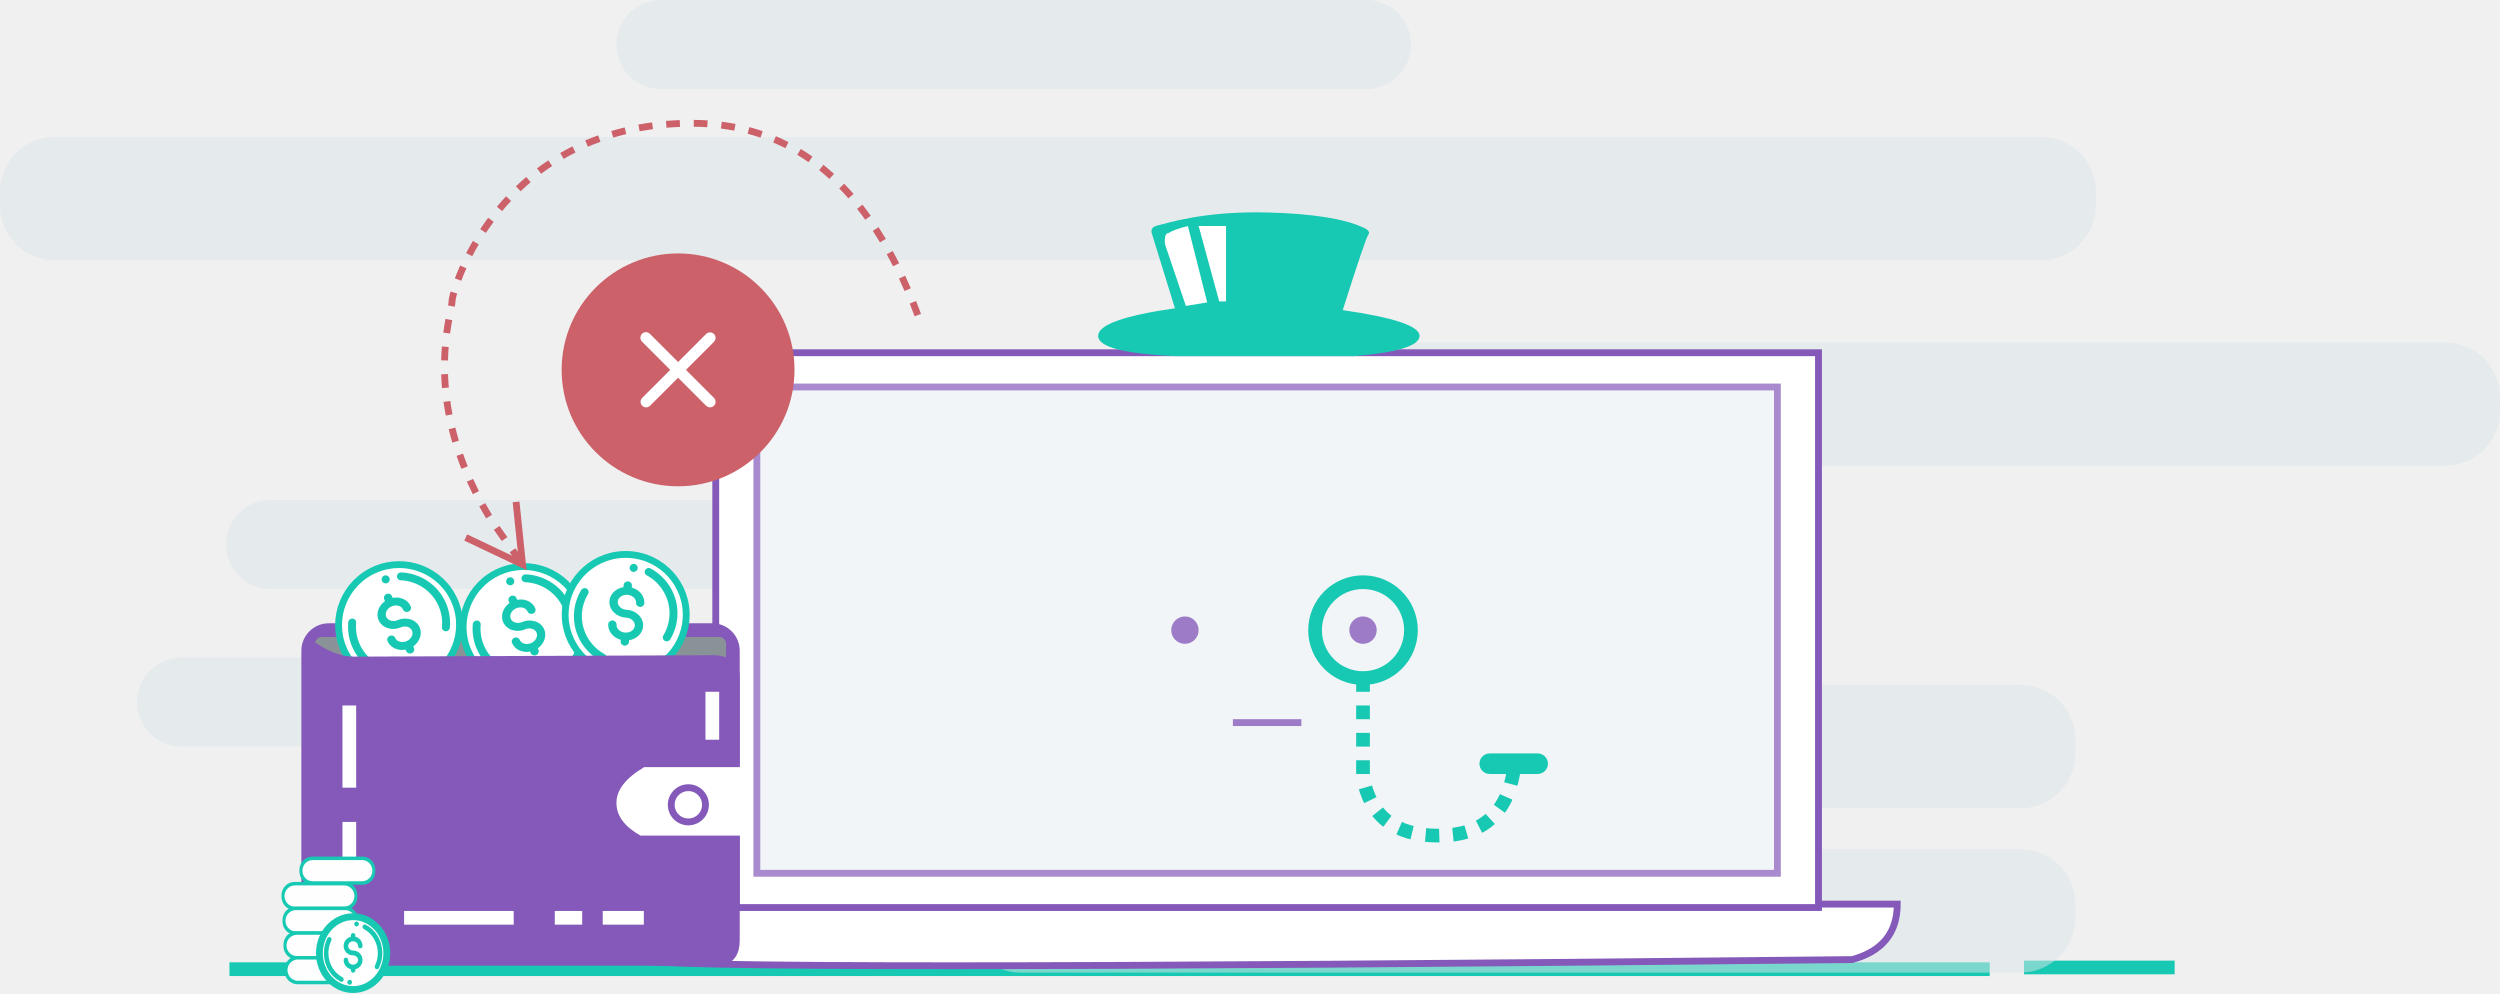
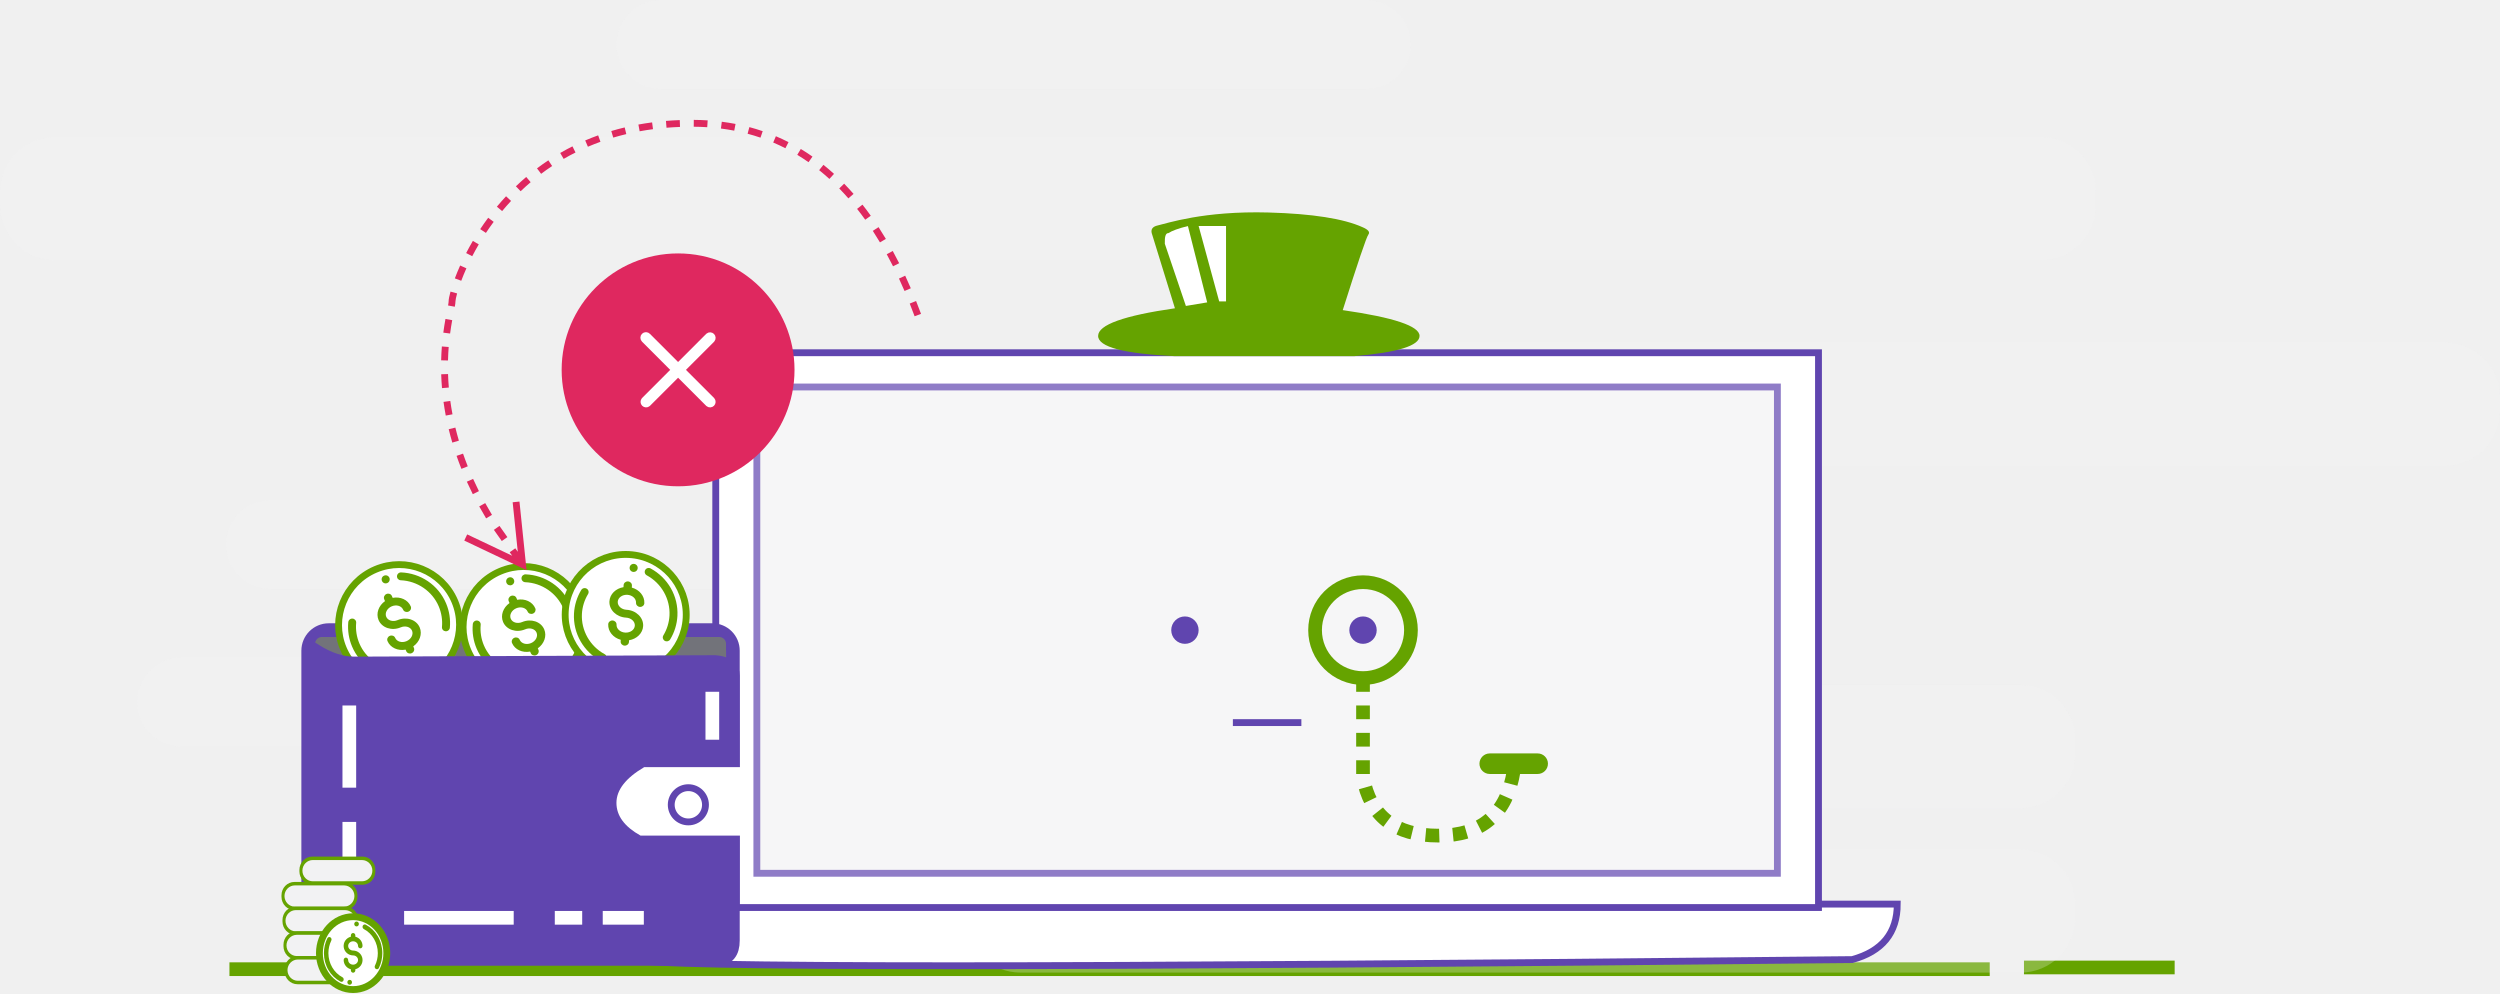
- <svg xmlns="http://www.w3.org/2000/svg" xmlns:xlink="http://www.w3.org/1999/xlink" width="365" height="145" viewBox="0 0 365 145">
-   <defs>
-     <path id="a" d="M5 4.558L9.467.092a.313.313 0 0 1 .441.441L5.442 5l4.466 4.467a.313.313 0 0 1-.441.441L5 5.442.533 9.908a.313.313 0 0 1-.441-.441L4.558 5 .092.533A.312.312 0 1 1 .533.092L5 4.558z" />
-   </defs>
-   <g fill="none" fill-rule="evenodd">
-     <path stroke="#17C9B2" stroke-linecap="square" stroke-width="2" d="M51.5 141.5h238M34.5 141.5h12M296.5 141.25h20" />
-     <g fill="#D9E4EA" opacity=".509">
-       <path d="M26.5 96h54a6.5 6.5 0 1 1 0 13h-54a6.5 6.5 0 1 1 0-13zM96.5 0h103a6.5 6.5 0 1 1 0 13h-103a6.5 6.5 0 1 1 0-13zM8 20h290a8 8 0 0 1 8 8v2a8 8 0 0 1-8 8H8a8 8 0 0 1-8-8v-2a8 8 0 0 1 8-8zM205 50h152a8 8 0 0 1 8 8v2a8 8 0 0 1-8 8H205a8 8 0 0 1-8-8v-2a8 8 0 0 1 8-8zM205 100h90a8 8 0 0 1 8 8v2a8 8 0 0 1-8 8h-90a8 8 0 0 1-8-8v-2a8 8 0 0 1 8-8zM149 124h146a8 8 0 0 1 8 8v2a8 8 0 0 1-8 8H149a8 8 0 0 1-8-8v-2a8 8 0 0 1 8-8zM39.5 73h209a6.5 6.5 0 1 1 0 13h-209a6.5 6.5 0 1 1 0-13z" />
-     </g>
-     <g transform="translate(88 31)">
-       <path fill="#FFF" stroke="#8459B9" d="M16.925 101H0c.627 4.2 2.194 6.9 4.701 8.1 2.508 1.2 61.747 1.2 177.717 0 4.388-1.2 6.582-3.9 6.582-8.1h-20.687" />
-       <path fill="#FFF" stroke="#8459B9" d="M16.5 20.5h161v81h-161z" />
-       <path fill="#EBF1F4" stroke="#8459B9" d="M22.5 25.5h149v71h-149z" opacity=".7" />
-       <path fill="#17C9B2" d="M83.54 14.009L80.218 3.253c-.277-.717 0-1.165.83-1.345 1.246-.268 6.645-2.15 16.196-1.882 6.368.18 10.936.897 13.704 2.151.831.359 1.108.717.831 1.076-.277.358-1.523 4.033-3.738 11.025 7.476 1.075 11.213 2.33 11.213 3.764 0 1.434-3.184 2.42-9.551 2.958H83.54c-7.475-.359-11.213-1.344-11.213-2.958 0-1.613 3.738-2.958 11.213-4.033z" />
-       <path fill="#FFF" d="M82.065 4.593c-.043-1.062.13-1.58.518-1.556.519-.346 1.47-.691 2.852-1.037l2.815 11.148-3.111.519-3.074-9.074zM87 2l3 11h1V2z" />
-       <circle cx="111" cy="61" r="7" stroke="#17C9B2" stroke-width="2" />
-       <circle cx="85" cy="61" r="2" fill="#9D7BC7" />
-       <circle cx="111" cy="61" r="2" fill="#9D7BC7" />
-       <path stroke="#9D7BC7" stroke-linecap="square" d="M92.5 74.5h9" />
-       <g transform="translate(111 68)">
-         <path stroke="#17C9B2" stroke-dasharray="2" stroke-width="2" d="M0 0v14.431C1 20.144 4.667 23 11 23s10-3.157 11-9.47" />
-         <rect width="10" height="3" x="17" y="11" fill="#17C9B2" rx="1.5" />
-       </g>
-     </g>
-     <circle cx="99" cy="54" r="17" fill="#CC616A" />
-     <use fill="#FFF" fill-rule="nonzero" stroke="#FFF" transform="translate(94 49)" xlink:href="#a" />
-     <g transform="translate(44 79)">
-       <rect width="62" height="43" x="1" y="13" fill="#5C666A" stroke="#8459B9" stroke-width="2" rx="3" />
-       <rect width="60" height="42" x="2" y="14" fill="#899296" rx="1" />
-       <g fill-rule="nonzero">
-         <path fill="#FFF" stroke="#17C9B2" d="M17.704 20.344c-4.486 1.903-9.678-.183-11.575-4.652-1.897-4.469.209-9.654 4.694-11.557 4.486-1.904 9.678.182 11.575 4.651 1.897 4.47-.21 9.654-4.694 11.558z" />
-         <path fill="#17C9B2" d="M14.05 11.538c-.68.288-1.424.07-1.66-.485-.235-.555.125-1.242.804-1.53.679-.288 1.423-.07 1.658.485.124.292.476.423.784.291.31-.13.46-.474.335-.766-.411-.97-1.52-1.46-2.641-1.246l-.117-.275c-.124-.292-.475-.422-.784-.291-.309.131-.459.474-.335.766l.117.275c-.933.657-1.35 1.797-.94 2.766.484 1.139 1.931 1.618 3.227 1.068.679-.289 1.423-.071 1.659.484.235.556-.125 1.242-.804 1.53-.679.288-1.423.07-1.658-.485-.124-.292-.475-.422-.784-.291-.31.13-.46.474-.335.766.411.97 1.521 1.46 2.641 1.246l.097.228c.124.292.476.423.784.292.31-.131.46-.475.335-.767l-.097-.228c.933-.657 1.351-1.796.94-2.766-.484-1.138-1.931-1.617-3.227-1.067zM18.46 5.85a7.524 7.524 0 0 0-3.894-1.278.583.583 0 0 0-.607.55.57.57 0 0 0 .548.597c2.431.102 4.61 1.6 5.55 3.815a6.25 6.25 0 0 1 .47 3.01.57.57 0 0 0 .523.62.583.583 0 0 0 .63-.525 7.387 7.387 0 0 0-.556-3.558A7.354 7.354 0 0 0 18.46 5.85zM12.1 5.037l-.036.015a.58.58 0 0 0-.297.764.58.58 0 0 0 .755.317l.03-.013.003-.001a.58.58 0 0 0 .298-.761.58.58 0 0 0-.754-.32zM14.02 18.76c-2.431-.103-4.61-1.6-5.55-3.816a6.25 6.25 0 0 1-.47-3.01.57.57 0 0 0-.523-.62.583.583 0 0 0-.63.525 7.387 7.387 0 0 0 .556 3.558 7.354 7.354 0 0 0 2.664 3.232 7.525 7.525 0 0 0 3.893 1.277.583.583 0 0 0 .608-.55.57.57 0 0 0-.548-.597z" />
-         <path fill="#96C83C" d="M16.004 18.345l-.03.013a.579.579 0 0 0-.3.762.58.58 0 0 0 .754.32l.035-.014a.58.58 0 0 0 .297-.764.58.58 0 0 0-.756-.317z" />
-       </g>
-       <g fill-rule="nonzero">
-         <path fill="#FFF" stroke="#17C9B2" d="M35.884 20.627c-4.485 1.904-9.678-.183-11.575-4.652-1.896-4.469.21-9.654 4.695-11.557 4.485-1.904 9.677.182 11.574 4.651 1.897 4.47-.209 9.654-4.694 11.558z" />
-         <path fill="#17C9B2" d="M32.23 11.82c-.68.289-1.423.071-1.659-.484-.236-.555.125-1.242.803-1.53.68-.288 1.423-.07 1.659.485.124.292.475.423.784.291.309-.13.459-.474.335-.766-.412-.97-1.522-1.46-2.642-1.246l-.117-.275c-.124-.292-.475-.422-.784-.291-.309.131-.459.474-.335.766l.117.275c-.933.657-1.35 1.797-.94 2.766.484 1.139 1.932 1.618 3.227 1.068.68-.289 1.423-.071 1.659.484.236.556-.125 1.242-.803 1.53-.68.288-1.423.07-1.659-.485-.124-.292-.475-.422-.784-.291-.309.13-.459.474-.335.766.412.97 1.521 1.46 2.642 1.246l.097.228c.124.292.475.423.784.292.309-.131.459-.475.335-.767l-.097-.228c.932-.657 1.35-1.796.939-2.766-.483-1.138-1.93-1.617-3.227-1.067zM36.64 6.133a7.524 7.524 0 0 0-3.893-1.278.583.583 0 0 0-.608.55.57.57 0 0 0 .549.597c2.43.102 4.609 1.6 5.55 3.815a6.25 6.25 0 0 1 .47 3.01.57.57 0 0 0 .523.62.583.583 0 0 0 .629-.525 7.387 7.387 0 0 0-.555-3.558 7.354 7.354 0 0 0-2.664-3.231zM30.28 5.32l-.036.015a.58.58 0 0 0-.296.764.58.58 0 0 0 .755.317l.03-.013.003-.001a.58.58 0 0 0 .297-.761.58.58 0 0 0-.753-.32zM32.2 19.042c-2.43-.102-4.61-1.6-5.55-3.815a6.25 6.25 0 0 1-.47-3.01.57.57 0 0 0-.523-.62.583.583 0 0 0-.63.525 7.387 7.387 0 0 0 .556 3.558 7.354 7.354 0 0 0 2.664 3.232 7.525 7.525 0 0 0 3.894 1.277.583.583 0 0 0 .607-.55.57.57 0 0 0-.548-.597z" />
-         <path fill="#96C83C" d="M34.185 18.628l-.03.013a.579.579 0 0 0-.3.762.58.58 0 0 0 .753.32l.035-.014a.58.58 0 0 0 .297-.764.58.58 0 0 0-.755-.317z" />
-       </g>
-       <g fill-rule="nonzero">
-         <path fill="#FFF" stroke="#17C9B2" d="M46.892 19.543c-4.866-.255-8.618-4.406-8.364-9.254.254-4.849 4.42-8.585 9.285-8.33 4.866.255 8.618 4.406 8.364 9.255-.254 4.848-4.42 8.584-9.285 8.33z" />
-         <path fill="#17C9B2" d="M47.467 10.027c-.736-.039-1.31-.56-1.278-1.163.032-.603.656-1.061 1.393-1.023.736.039 1.31.56 1.278 1.163-.017.317.242.588.577.606.335.017.62-.226.637-.542.055-1.052-.728-1.98-1.829-2.278l.016-.298c.017-.317-.242-.589-.577-.606-.335-.018-.62.225-.637.542l-.016.298c-1.126.182-2 1.023-2.056 2.074-.065 1.236 1.026 2.3 2.432 2.374.736.039 1.31.56 1.278 1.163-.031.603-.656 1.061-1.393 1.023-.736-.039-1.31-.56-1.278-1.163.017-.317-.241-.588-.577-.606-.335-.017-.62.226-.637.542-.055 1.052.728 1.98 1.829 2.278l-.013.248c-.017.317.241.588.577.605.335.018.62-.225.637-.542l.013-.247c1.126-.182 2.001-1.023 2.056-2.074.065-1.236-1.026-2.3-2.432-2.374zM53.925 6.848a7.524 7.524 0 0 0-2.94-2.855.583.583 0 0 0-.786.227.57.57 0 0 0 .23.778c2.14 1.157 3.442 3.458 3.316 5.862a6.25 6.25 0 0 1-.897 2.91.57.57 0 0 0 .2.787.583.583 0 0 0 .794-.195 7.387 7.387 0 0 0 1.061-3.442 7.354 7.354 0 0 0-.978-4.072zM48.564 3.33l-.038-.003a.58.58 0 0 0-.601.557.58.58 0 0 0 .54.616l.032.001h.003a.58.58 0 0 0 .601-.553.58.58 0 0 0-.537-.619zM44.275 16.505c-2.14-1.158-3.442-3.459-3.316-5.863a6.25 6.25 0 0 1 .897-2.91.57.57 0 0 0-.198-.787.583.583 0 0 0-.796.195 7.387 7.387 0 0 0-1.06 3.442 7.354 7.354 0 0 0 .977 4.072 7.525 7.525 0 0 0 2.94 2.855.583.583 0 0 0 .787-.227.57.57 0 0 0-.231-.777z" />
-         <path fill="#96C83C" d="M46.24 17.002l-.033-.001a.579.579 0 0 0-.603.553.58.58 0 0 0 .537.619l.038.002a.58.58 0 0 0 .601-.557.58.58 0 0 0-.54-.616z" />
-       </g>
-       <path fill="#8459B9" stroke="#8459B9" stroke-width="2" d="M2 16c1.998 1.244 3.878 1.866 5.64 1.866h.904l51.876-.207c1.72.138 2.58.81 2.58 2.013v38.632C63 60.101 62.235 61 60.705 61H6.249c-2.782 0-4.173-1.452-4.173-4.355C2.076 53.742 2.05 40.194 2 16z" />
-       <path fill="#FFF" d="M53.045 33h-2.989C47.352 34.594 46 36.333 46 38.217c0 1.884 1.174 3.479 3.522 4.783H65V33h-9.5" />
-       <circle cx="56.5" cy="38.5" r="2.5" fill="#FFF" stroke="#8459B9" />
-       <path stroke="#FFF" stroke-width="2" d="M7 24v12M7 41v6M15 55h16M37 55h4M44 55h6M60 22v7" />
-     </g>
-     <path fill="#CC616A" fill-rule="nonzero" d="M75.595 80.561l-.747-7.231.994-.103.944 9.13.091.884-.803-.381-8.292-3.935.428-.903 6.568 3.116-.362-.512.817-.577.362.512zm58.874-34.735l-.938.348c-.233-.63-.47-1.248-.712-1.855l.929-.37c.245.615.485 1.24.72 1.877zm-1.491-3.738l-.919.395a68.85 68.85 0 0 0-.81-1.815l.907-.42c.28.6.553 1.214.822 1.84zm-1.7-3.659l-.894.45a58.576 58.576 0 0 0-.92-1.757l.877-.48c.318.583.63 1.178.936 1.787zm-1.943-3.55l-.859.51a49.63 49.63 0 0 0-1.046-1.681l.838-.546c.363.557.718 1.13 1.067 1.716zm-2.2-3.38l-.814.58a42.131 42.131 0 0 0-1.186-1.582l.786-.618c.412.523.816 1.063 1.214 1.62zm-2.517-3.193l-.753.658a36.084 36.084 0 0 0-1.337-1.45l.716-.698c.466.478.924.975 1.374 1.49zm-2.853-2.92l-.674.739c-.49-.447-.988-.873-1.495-1.28l.626-.78c.523.42 1.038.86 1.543 1.32zm-3.144-2.525l-.575.82a28.802 28.802 0 0 0-1.646-1.075l.517-.856c.577.35 1.145.72 1.704 1.111zm-3.497-2.11l-.456.89a27.654 27.654 0 0 0-1.78-.832l.392-.92c.624.265 1.239.553 1.844.862zm-3.77-1.6l-.324.946a28.225 28.225 0 0 0-1.88-.572l.257-.966c.658.175 1.307.373 1.947.592zm-3.965-1.056l-.19.982a30.517 30.517 0 0 0-1.943-.312l.127-.992c.678.087 1.346.194 2.006.322zm-4.069-.52l-.065.997a34.494 34.494 0 0 0-1.97-.07l.008-1c.684.005 1.36.03 2.027.073zm-4.075-.043l.037 1c-.665.025-1.323.064-1.971.118l-.083-.997a44.581 44.581 0 0 1 2.017-.12zm-4.037.337l.13.992c-.66.086-1.31.189-1.951.306l-.18-.984a40.16 40.16 0 0 1 2.001-.314zm-4.003.736l.233.973c-.645.154-1.28.324-1.905.51l-.285-.958a36.872 36.872 0 0 1 1.957-.525zm-3.877 1.156l.339.94c-.623.225-1.234.466-1.833.723l-.394-.92a34.749 34.749 0 0 1 1.888-.743zm-3.75 1.608l.448.894a32.74 32.74 0 0 0-1.734.935l-.501-.865a33.74 33.74 0 0 1 1.787-.964zm-3.519 2.038l.553.834c-.55.364-1.085.743-1.609 1.137l-.601-.799c.539-.406 1.091-.797 1.657-1.172zm-3.23 2.432l.647.762c-.502.426-.99.866-1.464 1.32l-.69-.723c.487-.467.99-.92 1.506-1.36zm-2.945 2.815l.732.682c-.45.482-.884.976-1.303 1.48l-.77-.64c.433-.518.88-1.026 1.341-1.522zm-2.61 3.139l.803.596c-.394.53-.772 1.07-1.133 1.616l-.834-.552c.371-.56.76-1.115 1.164-1.66zm-2.236 3.38l.862.506a36.631 36.631 0 0 0-.954 1.727l-.888-.459a37.63 37.63 0 0 1 .98-1.775zm-1.856 3.59l.912.41c-.28.625-.53 1.235-.75 1.82l-.936-.35c.226-.605.485-1.235.774-1.88zm-1.409 3.81l.964.266c-.15.547-.234.976-.237 1.146 0 .194-.031.427-.1.797l-.983-.181c.058-.313.083-.502.083-.625.005-.284.102-.78.273-1.402zm-.735 3.993l.984.178c-.119.655-.22 1.292-.307 1.952l-.991-.13c.089-.678.193-1.33.314-2zm-.526 4.017l.997.078c-.05.647-.085 1.303-.1 1.97l-1-.024c.016-.685.05-1.359.103-2.024zm-.097 4.06l1-.03c.02.65.057 1.306.113 1.969l-.997.084a37.908 37.908 0 0 1-.116-2.023zm.339 4.033l.99-.136c.09.646.195 1.295.32 1.948l-.983.187a39.375 39.375 0 0 1-.327-1.999zm.757 3.988l.972-.236c.154.634.325 1.27.513 1.908l-.96.283a41.653 41.653 0 0 1-.525-1.955zm1.148 3.892l.944-.327c.214.616.444 1.234.69 1.853l-.928.37a44.768 44.768 0 0 1-.706-1.896zm1.501 3.771l.912-.41c.268.595.551 1.191.85 1.788l-.894.447a48.745 48.745 0 0 1-.868-1.825zm1.805 3.608l.876-.483c.315.572.645 1.144.989 1.716l-.857.516a53.56 53.56 0 0 1-1.008-1.75zm2.142 3.425l.817-.577 1.154 1.633-.816.577-1.155-1.633z" />
-     <path fill="#17C9B2" d="M50.291 128.763h-7.303c-1.041 0-1.892.875-1.892 1.947v.22c0 1.071.85 1.948 1.892 1.948h7.303c1.041 0 1.894-.877 1.894-1.947v-.221c0-1.072-.853-1.947-1.894-1.947" />
-     <path fill="#FEFEFE" d="M50.238 129.27H43.04c-.828 0-1.506.697-1.506 1.55 0 .852.678 1.55 1.506 1.55h7.198c.83 0 1.508-.698 1.508-1.55 0-.853-.678-1.55-1.508-1.55" />
-     <path fill="#17C9B2" d="M52.91 125.061h-7.304c-1.041 0-1.892.875-1.892 1.947v.221c0 1.07.851 1.947 1.892 1.947h7.304c1.04 0 1.893-.876 1.893-1.947v-.221c0-1.072-.853-1.947-1.893-1.947" />
-     <path fill="#FEFEFE" d="M52.857 125.568h-7.198c-.829 0-1.507.697-1.507 1.55 0 .853.678 1.551 1.507 1.551h7.198c.83 0 1.508-.698 1.508-1.55 0-.854-.678-1.55-1.508-1.55" />
-     <path fill="#17C9B2" d="M50.438 132.37h-7.303c-1.042 0-1.893.875-1.893 1.947v.221c0 1.07.851 1.946 1.893 1.946h7.303c1.04 0 1.893-.877 1.893-1.946v-.221c0-1.072-.852-1.947-1.893-1.947" />
-     <path fill="#FEFEFE" d="M50.385 132.877h-7.198c-.83 0-1.506.697-1.506 1.55 0 .853.676 1.551 1.506 1.551h7.198c.829 0 1.507-.698 1.507-1.552 0-.852-.678-1.549-1.507-1.549" />
-     <path fill="#17C9B2" d="M50.585 135.978H43.28c-1.04 0-1.893.875-1.893 1.945v.221c0 1.07.852 1.947 1.893 1.947h7.304c1.04 0 1.892-.876 1.892-1.947v-.22c0-1.071-.851-1.946-1.892-1.946" />
-     <path fill="#FEFEFE" d="M50.532 136.483h-7.198c-.829 0-1.507.698-1.507 1.55 0 .853.678 1.551 1.507 1.551h7.198c.828 0 1.508-.698 1.508-1.55 0-.853-.68-1.55-1.508-1.55" />
-     <path fill="#17C9B2" d="M50.73 139.584h-7.303c-1.04 0-1.892.875-1.892 1.947v.22c0 1.071.851 1.948 1.892 1.948h7.304c1.04 0 1.893-.877 1.893-1.947v-.221c0-1.072-.852-1.947-1.893-1.947" />
-     <path fill="#FEFEFE" d="M50.678 140.09H43.48c-.829 0-1.507.698-1.507 1.55 0 .853.678 1.552 1.507 1.552h7.198c.83 0 1.508-.699 1.508-1.552 0-.852-.678-1.55-1.508-1.55" />
-     <g>
-       <path fill="#FFF" fill-rule="nonzero" stroke="#17C9B2" d="M51.555 144.478c-2.713 0-4.92-2.387-4.92-5.32 0-2.934 2.207-5.32 4.92-5.32 2.712 0 4.918 2.386 4.918 5.32 0 2.933-2.206 5.32-4.918 5.32z" />
-       <path fill="#17C9B2" d="M51.553 138.78c-.398 0-.721-.303-.721-.675 0-.373.323-.676.721-.676.398 0 .721.303.721.676 0 .196.147.354.328.354.181 0 .328-.158.328-.354 0-.65-.447-1.197-1.049-1.345v-.185c0-.195-.147-.354-.328-.354-.181 0-.328.159-.328.354v.185a1.385 1.385 0 0 0 .328 2.73c.398 0 .721.302.721.675 0 .372-.323.675-.721.675-.398 0-.721-.303-.721-.675 0-.196-.147-.355-.328-.355-.181 0-.328.159-.328.355 0 .65.447 1.196 1.05 1.344v.154c0 .196.146.354.327.354.181 0 .328-.158.328-.354v-.154a1.385 1.385 0 0 0-.328-2.729zM55.145 136.67a4.401 4.401 0 0 0-1.746-1.67c-.163-.085-.359-.01-.437.166a.368.368 0 0 0 .153.473c1.243.646 2.047 2.028 2.047 3.518 0 .638-.146 1.271-.42 1.83a.37.37 0 0 0 .135.48c.049.028.102.042.153.042.118 0 .231-.069.29-.189.326-.66.498-1.409.498-2.163 0-.885-.233-1.745-.673-2.487zM52.069 134.547h-.023c-.18 0-.327.159-.327.354 0 .196.146.355.327.355h.021c.18 0 .327-.158.328-.353 0-.196-.145-.355-.326-.356zM49.994 142.676c-1.243-.647-2.047-2.028-2.047-3.519 0-.638.146-1.27.42-1.83a.37.37 0 0 0-.135-.479c-.16-.092-.358-.026-.443.147a4.924 4.924 0 0 0-.497 2.162c0 .886.232 1.746.672 2.488a4.401 4.401 0 0 0 1.746 1.67.306.306 0 0 0 .142.035c.122 0 .239-.074.295-.2a.368.368 0 0 0-.153-.474zM51.063 143.059h-.02c-.181 0-.328.157-.329.353 0 .196.146.355.327.356h.022c.18 0 .328-.159.328-.354 0-.196-.147-.355-.328-.355z" />
-     </g>
+ <svg xmlns="http://www.w3.org/2000/svg" width="365" height="145" viewBox="0 0 365 145" fill="none">
+   <path d="M51.5 141.5H289.5M34.5 141.5H46.5M296.5 141.25H316.5" stroke="#65A300" stroke-width="2" stroke-linecap="square" />
+   <g opacity="0.509">
+     <path opacity="0.509" fill-rule="evenodd" clip-rule="evenodd" d="M26.5 96H80.5C82.224 96 83.877 96.685 85.096 97.904C86.315 99.123 87 100.776 87 102.5C87 104.224 86.315 105.877 85.096 107.096C83.877 108.315 82.224 109 80.5 109H26.5C24.776 109 23.123 108.315 21.904 107.096C20.685 105.877 20 104.224 20 102.5C20 100.776 20.685 99.123 21.904 97.904C23.123 96.685 24.776 96 26.5 96V96ZM96.5 0H199.5C201.224 0 202.877 0.685 204.096 1.904C205.315 3.123 206 4.776 206 6.5C206 8.224 205.315 9.877 204.096 11.096C202.877 12.315 201.224 13 199.5 13H96.5C94.776 13 93.123 12.315 91.904 11.096C90.685 9.877 90 8.224 90 6.5C90 4.776 90.685 3.123 91.904 1.904C93.123 0.685 94.776 0 96.5 0V0ZM8 20H298C300.122 20 302.157 20.843 303.657 22.343C305.157 23.843 306 25.878 306 28V30C306 32.122 305.157 34.157 303.657 35.657C302.157 37.157 300.122 38 298 38H8C5.878 38 3.843 37.157 2.343 35.657C0.843 34.157 0 32.122 0 30V28C0 25.878 0.843 23.843 2.343 22.343C3.843 20.843 5.878 20 8 20V20ZM205 50H357C359.122 50 361.157 50.843 362.657 52.343C364.157 53.843 365 55.878 365 58V60C365 62.122 364.157 64.157 362.657 65.657C361.157 67.157 359.122 68 357 68H205C202.878 68 200.843 67.157 199.343 65.657C197.843 64.157 197 62.122 197 60V58C197 55.878 197.843 53.843 199.343 52.343C200.843 50.843 202.878 50 205 50V50ZM205 100H295C297.122 100 299.157 100.843 300.657 102.343C302.157 103.843 303 105.878 303 108V110C303 112.122 302.157 114.157 300.657 115.657C299.157 117.157 297.122 118 295 118H205C202.878 118 200.843 117.157 199.343 115.657C197.843 114.157 197 112.122 197 110V108C197 105.878 197.843 103.843 199.343 102.343C200.843 100.843 202.878 100 205 100ZM149 124H295C297.122 124 299.157 124.843 300.657 126.343C302.157 127.843 303 129.878 303 132V134C303 136.122 302.157 138.157 300.657 139.657C299.157 141.157 297.122 142 295 142H149C146.878 142 144.843 141.157 143.343 139.657C141.843 138.157 141 136.122 141 134V132C141 129.878 141.843 127.843 143.343 126.343C144.843 124.843 146.878 124 149 124ZM39.5 73H248.5C250.224 73 251.877 73.685 253.096 74.904C254.315 76.123 255 77.776 255 79.5C255 81.224 254.315 82.877 253.096 84.096C251.877 85.315 250.224 86 248.5 86H39.5C37.776 86 36.123 85.315 34.904 84.096C33.685 82.877 33 81.224 33 79.5C33 77.776 33.685 76.123 34.904 74.904C36.123 73.685 37.776 73 39.5 73V73Z" fill="#F2F2F3" />
  </g>
+   <path fill-rule="evenodd" clip-rule="evenodd" d="M104.925 132H88C88.627 136.2 90.194 138.9 92.701 140.1C95.209 141.3 154.448 141.3 270.418 140.1C274.806 138.9 277 136.2 277 132H256.313" fill="white" />
+   <path d="M104.925 132H88C88.627 136.2 90.194 138.9 92.701 140.1C95.209 141.3 154.448 141.3 270.418 140.1C274.806 138.9 277 136.2 277 132H256.313" stroke="#6045AF" />
+   <path fill-rule="evenodd" clip-rule="evenodd" d="M104.5 51.5H265.5V132.5H104.5V51.5Z" fill="white" stroke="#6045AF" />
+   <path opacity="0.7" fill-rule="evenodd" clip-rule="evenodd" d="M110.5 56.5H259.5V127.5H110.5V56.5Z" fill="#F2F2F3" stroke="#6045AF" />
+   <path fill-rule="evenodd" clip-rule="evenodd" d="M171.54 45.009L168.218 34.253C167.941 33.536 168.218 33.088 169.048 32.908C170.294 32.64 175.693 30.758 185.244 31.026C191.612 31.206 196.18 31.923 198.948 33.177C199.779 33.536 200.056 33.894 199.779 34.253C199.502 34.611 198.256 38.286 196.041 45.278C203.517 46.353 207.254 47.608 207.254 49.042C207.254 50.476 204.07 51.462 197.703 52H171.54C164.065 51.641 160.327 50.656 160.327 49.042C160.327 47.429 164.065 46.084 171.54 45.009Z" fill="#65A300" />
+   <path fill-rule="evenodd" clip-rule="evenodd" d="M170.065 35.593C170.022 34.531 170.195 34.013 170.583 34.037C171.102 33.691 172.053 33.346 173.435 33L176.25 44.148L173.139 44.667L170.065 35.593ZM175 33L178 44H179V33H175Z" fill="white" />
+   <path d="M199 99C202.866 99 206 95.866 206 92C206 88.134 202.866 85 199 85C195.134 85 192 88.134 192 92C192 95.866 195.134 99 199 99Z" stroke="#65A300" stroke-width="2" />
+   <path d="M173 94C174.105 94 175 93.105 175 92C175 90.895 174.105 90 173 90C171.895 90 171 90.895 171 92C171 93.105 171.895 94 173 94Z" fill="#6045AF" />
+   <path d="M199 94C200.105 94 201 93.105 201 92C201 90.895 200.105 90 199 90C197.895 90 197 90.895 197 92C197 93.105 197.895 94 199 94Z" fill="#6045AF" />
+   <path d="M180.5 105.5H189.5" stroke="#6045AF" stroke-linecap="square" />
+   <path d="M199 99V113.431C200 119.144 203.667 122 210 122C216.333 122 220 118.843 221 112.53" stroke="#65A300" stroke-width="2" stroke-dasharray="2 2" />
+   <path d="M224.5 110H217.5C216.672 110 216 110.672 216 111.5C216 112.328 216.672 113 217.5 113H224.5C225.328 113 226 112.328 226 111.5C226 110.672 225.328 110 224.5 110Z" fill="#65A300" />
+   <path d="M99 71C108.389 71 116 63.389 116 54C116 44.611 108.389 37 99 37C89.611 37 82 44.611 82 54C82 63.389 89.611 71 99 71Z" fill="#DF285F" />
+   <path d="M99 53.558L103.467 49.092C103.527 49.042 103.604 49.016 103.682 49.019C103.76 49.022 103.834 49.055 103.89 49.11C103.945 49.166 103.978 49.24 103.981 49.318C103.985 49.396 103.959 49.473 103.908 49.533L99.442 54L103.908 58.467C103.959 58.527 103.985 58.604 103.981 58.682C103.978 58.76 103.945 58.834 103.89 58.89C103.834 58.945 103.76 58.978 103.682 58.981C103.604 58.984 103.527 58.958 103.467 58.908L99 54.442L94.533 58.908C94.473 58.958 94.396 58.984 94.318 58.981C94.24 58.978 94.166 58.945 94.11 58.89C94.055 58.834 94.022 58.76 94.019 58.682C94.016 58.604 94.042 58.527 94.092 58.467L98.558 54L94.092 49.533C94.062 49.504 94.037 49.47 94.02 49.432C94.003 49.394 93.994 49.352 93.993 49.31C93.993 49.269 94.001 49.227 94.016 49.188C94.032 49.15 94.055 49.114 94.085 49.085C94.114 49.055 94.15 49.032 94.188 49.016C94.227 49 94.269 48.993 94.311 48.993C94.352 48.994 94.394 49.003 94.432 49.02C94.47 49.037 94.504 49.062 94.533 49.092L99 53.558Z" fill="white" stroke="white" />
+   <path d="M104 92H48C46.343 92 45 93.343 45 95V132C45 133.657 46.343 135 48 135H104C105.657 135 107 133.657 107 132V95C107 93.343 105.657 92 104 92Z" fill="#A8A8AD" stroke="#6045AF" stroke-width="2" />
+   <path d="M105 93H47C46.448 93 46 93.448 46 94V134C46 134.552 46.448 135 47 135H105C105.552 135 106 134.552 106 134V94C106 93.448 105.552 93 105 93Z" fill="#72737A" />
+   <path d="M61.704 99.344C57.218 101.247 52.026 99.161 50.129 94.692C48.232 90.223 50.338 85.038 54.823 83.135C59.309 81.231 64.501 83.317 66.398 87.786C68.295 92.256 66.188 97.44 61.704 99.344Z" fill="white" stroke="#65A300" />
+   <path d="M58.05 90.538C57.37 90.826 56.626 90.608 56.39 90.053C56.155 89.498 56.515 88.811 57.194 88.523C57.873 88.235 58.617 88.453 58.852 89.008C58.976 89.3 59.328 89.431 59.636 89.299C59.946 89.169 60.096 88.825 59.971 88.533C59.56 87.563 58.451 87.073 57.33 87.287L57.213 87.012C57.089 86.72 56.738 86.59 56.429 86.721C56.12 86.852 55.97 87.195 56.094 87.487L56.211 87.762C55.278 88.419 54.861 89.559 55.271 90.528C55.755 91.667 57.202 92.146 58.498 91.596C59.177 91.307 59.921 91.525 60.157 92.08C60.392 92.636 60.032 93.322 59.353 93.61C58.674 93.898 57.93 93.68 57.695 93.125C57.571 92.833 57.22 92.703 56.911 92.834C56.601 92.964 56.451 93.308 56.576 93.6C56.987 94.57 58.097 95.06 59.217 94.846L59.314 95.074C59.438 95.366 59.79 95.497 60.098 95.366C60.408 95.235 60.558 94.891 60.433 94.599L60.336 94.371C61.269 93.714 61.687 92.575 61.276 91.605C60.792 90.467 59.345 89.988 58.049 90.538H58.05ZM62.46 84.85C61.305 84.072 59.957 83.629 58.566 83.572C58.413 83.565 58.263 83.619 58.15 83.722C58.036 83.825 57.967 83.969 57.959 84.122C57.955 84.197 57.967 84.272 57.992 84.343C58.018 84.414 58.057 84.479 58.108 84.535C58.159 84.59 58.221 84.635 58.289 84.667C58.358 84.698 58.432 84.716 58.507 84.719C60.938 84.821 63.117 86.319 64.057 88.534C64.459 89.483 64.621 90.517 64.527 91.544C64.52 91.619 64.528 91.695 64.551 91.767C64.573 91.839 64.61 91.906 64.659 91.963C64.707 92.021 64.767 92.068 64.834 92.103C64.901 92.137 64.975 92.158 65.05 92.164C65.203 92.177 65.355 92.129 65.473 92.031C65.591 91.933 65.665 91.792 65.68 91.639C65.791 90.425 65.6 89.203 65.124 88.081C64.568 86.769 63.642 85.646 62.46 84.85V84.85ZM56.1 84.037L56.064 84.052C55.923 84.114 55.813 84.229 55.757 84.373C55.702 84.516 55.705 84.675 55.767 84.816C55.825 84.958 55.937 85.071 56.079 85.13C56.22 85.19 56.38 85.191 56.522 85.133L56.552 85.12L56.555 85.119C56.695 85.057 56.805 84.942 56.861 84.8C56.916 84.657 56.914 84.498 56.853 84.358C56.795 84.216 56.683 84.102 56.542 84.042C56.401 83.982 56.241 83.981 56.099 84.038L56.1 84.037ZM58.02 97.76C55.589 97.657 53.41 96.16 52.47 93.944C52.067 92.995 51.906 91.961 52 90.934C52.007 90.859 51.999 90.783 51.976 90.711C51.953 90.639 51.917 90.572 51.868 90.515C51.819 90.457 51.76 90.41 51.693 90.375C51.625 90.341 51.552 90.32 51.477 90.314C51.324 90.301 51.172 90.349 51.054 90.447C50.936 90.545 50.862 90.686 50.847 90.839C50.736 92.053 50.927 93.275 51.403 94.397C51.959 95.71 52.884 96.833 54.067 97.629C55.221 98.406 56.569 98.849 57.96 98.906C58.113 98.913 58.263 98.859 58.377 98.756C58.491 98.653 58.559 98.509 58.568 98.356C58.572 98.281 58.56 98.205 58.535 98.135C58.509 98.064 58.469 97.999 58.418 97.943C58.367 97.888 58.306 97.843 58.238 97.811C58.169 97.779 58.095 97.762 58.02 97.759V97.76Z" fill="#65A300" />
+   <path d="M60.004 97.345L59.974 97.358C59.904 97.388 59.841 97.432 59.788 97.487C59.736 97.541 59.694 97.606 59.666 97.677C59.638 97.748 59.625 97.823 59.626 97.899C59.627 97.975 59.644 98.05 59.674 98.12C59.732 98.262 59.844 98.376 59.985 98.436C60.126 98.496 60.286 98.497 60.428 98.44L60.463 98.426C60.604 98.364 60.714 98.249 60.77 98.105C60.825 97.962 60.822 97.803 60.76 97.662C60.702 97.52 60.589 97.406 60.448 97.347C60.306 97.288 60.146 97.287 60.004 97.345V97.345Z" fill="#65A300" />
+   <path d="M79.884 99.627C75.399 101.531 70.206 99.444 68.309 94.975C66.413 90.506 68.519 85.321 73.004 83.418C77.489 81.514 82.681 83.6 84.578 88.069C86.475 92.539 84.369 97.723 79.884 99.627V99.627Z" fill="white" stroke="#65A300" />
+   <path d="M76.23 90.82C75.55 91.109 74.807 90.891 74.571 90.336C74.335 89.781 74.696 89.094 75.374 88.806C76.054 88.518 76.797 88.736 77.033 89.291C77.157 89.583 77.508 89.714 77.817 89.582C78.126 89.452 78.276 89.108 78.152 88.816C77.74 87.846 76.63 87.356 75.51 87.57L75.393 87.295C75.269 87.003 74.918 86.873 74.609 87.004C74.3 87.135 74.15 87.478 74.274 87.77L74.391 88.045C73.458 88.702 73.041 89.842 73.451 90.811C73.935 91.95 75.383 92.429 76.678 91.879C77.358 91.59 78.101 91.808 78.337 92.363C78.573 92.919 78.212 93.605 77.534 93.893C76.854 94.181 76.111 93.963 75.875 93.408C75.751 93.116 75.4 92.986 75.091 93.117C74.782 93.247 74.632 93.591 74.756 93.883C75.168 94.853 76.277 95.343 77.398 95.129L77.495 95.357C77.619 95.649 77.97 95.78 78.279 95.649C78.588 95.518 78.738 95.174 78.614 94.882L78.517 94.654C79.449 93.997 79.867 92.858 79.456 91.888C78.973 90.75 77.526 90.271 76.229 90.821L76.23 90.82ZM80.64 85.133C79.486 84.355 78.138 83.913 76.747 83.855C76.594 83.848 76.444 83.902 76.33 84.005C76.216 84.108 76.148 84.252 76.139 84.405C76.135 84.48 76.147 84.556 76.172 84.627C76.198 84.698 76.238 84.763 76.289 84.818C76.34 84.874 76.401 84.919 76.47 84.95C76.538 84.982 76.613 84.999 76.688 85.002C79.118 85.104 81.297 86.602 82.238 88.817C82.641 89.766 82.802 90.8 82.708 91.827C82.701 91.902 82.709 91.978 82.732 92.05C82.755 92.122 82.791 92.189 82.84 92.246C82.889 92.304 82.948 92.352 83.015 92.386C83.082 92.42 83.156 92.441 83.231 92.447C83.384 92.46 83.536 92.412 83.653 92.314C83.771 92.215 83.845 92.075 83.86 91.922C83.971 90.708 83.781 89.486 83.305 88.364C82.749 87.052 81.823 85.929 80.641 85.133H80.64ZM74.28 84.32L74.244 84.335C74.104 84.397 73.994 84.513 73.938 84.656C73.883 84.799 73.886 84.959 73.948 85.099C74.006 85.241 74.118 85.354 74.26 85.414C74.402 85.473 74.561 85.474 74.703 85.416L74.733 85.403L74.736 85.402C74.876 85.34 74.986 85.225 75.041 85.083C75.097 84.94 75.094 84.781 75.033 84.641C74.975 84.499 74.864 84.386 74.723 84.326C74.582 84.266 74.422 84.264 74.28 84.321V84.32ZM76.2 98.042C73.77 97.94 71.59 96.442 70.65 94.227C70.248 93.278 70.086 92.244 70.18 91.217C70.187 91.142 70.179 91.066 70.156 90.994C70.133 90.922 70.097 90.856 70.048 90.798C69.999 90.74 69.94 90.693 69.873 90.658C69.806 90.624 69.732 90.603 69.657 90.597C69.504 90.584 69.352 90.632 69.234 90.73C69.116 90.828 69.042 90.969 69.027 91.122C68.916 92.336 69.107 93.558 69.583 94.68C70.139 95.993 71.064 97.116 72.247 97.912C73.402 98.69 74.75 99.132 76.141 99.189C76.294 99.196 76.444 99.142 76.557 99.039C76.671 98.936 76.74 98.792 76.748 98.639C76.752 98.564 76.74 98.489 76.715 98.418C76.689 98.347 76.65 98.282 76.599 98.226C76.548 98.171 76.486 98.126 76.418 98.094C76.349 98.063 76.275 98.045 76.2 98.042V98.042Z" fill="#65A300" />
+   <path d="M78.185 97.628L78.155 97.641C78.085 97.671 78.022 97.715 77.969 97.77C77.916 97.825 77.875 97.889 77.847 97.96C77.819 98.031 77.806 98.106 77.807 98.182C77.808 98.258 77.825 98.333 77.855 98.403C77.913 98.545 78.024 98.659 78.165 98.718C78.306 98.778 78.466 98.78 78.608 98.723L78.643 98.709C78.784 98.647 78.894 98.532 78.95 98.388C79.005 98.245 79.002 98.086 78.94 97.945C78.882 97.803 78.769 97.69 78.628 97.631C78.487 97.571 78.327 97.57 78.185 97.628V97.628Z" fill="#65A300" />
+   <path d="M90.892 98.543C86.026 98.288 82.274 94.137 82.528 89.289C82.782 84.44 86.948 80.704 91.813 80.959C96.679 81.214 100.431 85.365 100.177 90.214C99.923 95.062 95.757 98.798 90.892 98.544V98.543Z" fill="white" stroke="#65A300" />
+   <path d="M91.467 89.027C90.731 88.988 90.157 88.467 90.189 87.864C90.221 87.261 90.845 86.803 91.582 86.841C92.318 86.88 92.892 87.401 92.86 88.004C92.843 88.321 93.102 88.592 93.437 88.61C93.772 88.627 94.057 88.384 94.074 88.068C94.129 87.016 93.346 86.088 92.245 85.79L92.261 85.492C92.278 85.175 92.019 84.903 91.684 84.886C91.349 84.868 91.064 85.111 91.047 85.428L91.031 85.726C89.905 85.908 89.031 86.749 88.975 87.8C88.91 89.036 90.001 90.1 91.407 90.174C92.143 90.213 92.717 90.734 92.685 91.337C92.654 91.94 92.029 92.398 91.292 92.36C90.556 92.321 89.982 91.8 90.014 91.197C90.031 90.88 89.773 90.609 89.437 90.591C89.102 90.574 88.817 90.817 88.8 91.133C88.745 92.185 89.528 93.113 90.629 93.411L90.616 93.659C90.599 93.976 90.857 94.247 91.193 94.264C91.528 94.282 91.813 94.039 91.83 93.722L91.843 93.475C92.969 93.293 93.844 92.452 93.899 91.401C93.964 90.165 92.873 89.101 91.467 89.027ZM97.925 85.848C97.228 84.643 96.21 83.654 94.985 82.993C94.85 82.92 94.692 82.903 94.545 82.945C94.398 82.988 94.274 83.087 94.199 83.22C94.162 83.286 94.139 83.359 94.131 83.434C94.123 83.509 94.13 83.585 94.151 83.657C94.173 83.729 94.208 83.797 94.256 83.855C94.304 83.914 94.362 83.962 94.429 83.998C96.569 85.155 97.871 87.456 97.745 89.86C97.69 90.889 97.382 91.889 96.848 92.77C96.809 92.835 96.783 92.906 96.772 92.981C96.761 93.056 96.765 93.132 96.783 93.205C96.802 93.278 96.835 93.347 96.88 93.408C96.926 93.468 96.983 93.519 97.048 93.557C97.179 93.635 97.336 93.658 97.485 93.622C97.633 93.585 97.762 93.492 97.842 93.362C98.474 92.32 98.839 91.137 98.903 89.92C98.978 88.496 98.639 87.082 97.925 85.848V85.848ZM92.564 82.33L92.526 82.327C92.372 82.321 92.223 82.377 92.11 82.481C91.998 82.586 91.931 82.73 91.925 82.884C91.915 83.037 91.966 83.188 92.068 83.304C92.169 83.419 92.312 83.49 92.465 83.5L92.497 83.501H92.5C92.653 83.507 92.802 83.452 92.914 83.348C93.027 83.245 93.094 83.101 93.101 82.948C93.112 82.795 93.061 82.643 92.96 82.527C92.86 82.411 92.717 82.34 92.564 82.329V82.33ZM88.275 95.505C86.135 94.347 84.833 92.046 84.959 89.642C85.013 88.613 85.322 87.613 85.856 86.732C85.895 86.667 85.921 86.596 85.932 86.521C85.944 86.446 85.94 86.37 85.921 86.297C85.903 86.224 85.87 86.155 85.825 86.094C85.78 86.034 85.723 85.983 85.658 85.945C85.526 85.866 85.369 85.843 85.22 85.879C85.071 85.915 84.942 86.009 84.862 86.14C84.23 87.182 83.866 88.365 83.802 89.582C83.726 91.005 84.066 92.42 84.779 93.654C85.476 94.859 86.494 95.848 87.719 96.509C87.854 96.582 88.012 96.599 88.159 96.557C88.306 96.514 88.431 96.416 88.506 96.282C88.542 96.216 88.565 96.143 88.573 96.068C88.581 95.993 88.574 95.918 88.553 95.845C88.531 95.773 88.496 95.706 88.448 95.647C88.4 95.589 88.341 95.54 88.275 95.505V95.505Z" fill="#65A300" />
+   <path d="M90.24 96.002L90.207 96.001C90.054 95.995 89.904 96.049 89.791 96.153C89.678 96.256 89.611 96.401 89.604 96.554C89.593 96.707 89.644 96.859 89.744 96.975C89.845 97.091 89.988 97.162 90.141 97.173L90.179 97.175C90.332 97.181 90.482 97.125 90.595 97.021C90.707 96.916 90.774 96.772 90.78 96.618C90.79 96.465 90.739 96.314 90.637 96.198C90.536 96.083 90.393 96.012 90.24 96.002V96.002Z" fill="#65A300" />
+   <path fill-rule="evenodd" clip-rule="evenodd" d="M46 95C47.998 96.244 49.878 96.866 51.64 96.866H52.544L104.42 96.659C106.14 96.797 107 97.469 107 98.672V137.304C107 139.101 106.235 140 104.705 140H50.249C47.467 140 46.076 138.548 46.076 135.645C46.076 132.742 46.05 119.194 46 95Z" fill="#6045AF" stroke="#6045AF" stroke-width="2" />
+   <path fill-rule="evenodd" clip-rule="evenodd" d="M97.045 112H94.056C91.352 113.594 90 115.333 90 117.217C90 119.101 91.174 120.696 93.522 122H109V112H99.5" fill="white" />
+   <path d="M100.5 120C101.881 120 103 118.881 103 117.5C103 116.119 101.881 115 100.5 115C99.119 115 98 116.119 98 117.5C98 118.881 99.119 120 100.5 120Z" fill="white" stroke="#6045AF" />
+   <path d="M104 101V108M51 103V115V103ZM51 120V126V120ZM59 134H75H59ZM81 134H85H81ZM88 134H94H88Z" stroke="white" stroke-width="2" />
+   <path d="M75.595 80.561L74.848 73.33L75.842 73.227L76.786 82.357L76.877 83.241L76.074 82.86L67.782 78.925L68.21 78.022L74.778 81.138L74.416 80.626L75.233 80.049L75.595 80.561ZM134.469 45.826L133.531 46.174C133.298 45.544 133.061 44.926 132.819 44.319L133.748 43.949C133.993 44.564 134.233 45.189 134.468 45.826H134.469ZM132.978 42.088L132.059 42.483C131.798 41.874 131.528 41.269 131.249 40.668L132.156 40.248C132.436 40.848 132.709 41.462 132.978 42.088ZM131.278 38.429L130.384 38.879C130.087 38.288 129.781 37.702 129.464 37.122L130.341 36.642C130.659 37.225 130.971 37.82 131.277 38.429H131.278ZM129.335 34.879L128.476 35.389C128.138 34.822 127.79 34.261 127.43 33.708L128.268 33.162C128.631 33.719 128.986 34.292 129.335 34.878V34.879ZM127.135 31.499L126.321 32.079C125.938 31.542 125.543 31.015 125.135 30.497L125.921 29.879C126.333 30.402 126.737 30.942 127.135 31.499ZM124.618 28.306L123.865 28.964C123.433 28.468 122.987 27.985 122.528 27.514L123.244 26.816C123.71 27.294 124.168 27.791 124.618 28.306ZM121.765 25.386L121.091 26.125C120.601 25.678 120.103 25.252 119.596 24.845L120.222 24.065C120.745 24.485 121.26 24.925 121.765 25.385V25.386ZM118.621 22.861L118.046 23.681C117.51 23.304 116.961 22.945 116.4 22.606L116.917 21.75C117.494 22.1 118.062 22.47 118.621 22.861ZM115.124 20.751L114.668 21.641C114.085 21.343 113.491 21.065 112.888 20.809L113.28 19.889C113.904 20.154 114.519 20.442 115.124 20.751ZM111.354 19.151L111.03 20.097C110.41 19.884 109.783 19.694 109.15 19.525L109.407 18.559C110.065 18.734 110.714 18.932 111.354 19.151ZM107.389 18.095L107.199 19.077C106.555 18.952 105.907 18.848 105.256 18.765L105.383 17.773C106.061 17.86 106.729 17.967 107.389 18.095ZM103.32 17.575L103.255 18.572C102.599 18.53 101.942 18.506 101.285 18.502L101.293 17.502C101.977 17.507 102.653 17.532 103.32 17.575ZM99.245 17.532L99.282 18.532C98.617 18.557 97.959 18.596 97.311 18.65L97.228 17.653C97.899 17.598 98.572 17.558 99.245 17.533V17.532ZM95.208 17.869L95.338 18.861C94.678 18.947 94.028 19.05 93.387 19.167L93.207 18.183C93.871 18.061 94.538 17.957 95.208 17.869ZM91.205 18.605L91.438 19.578C90.793 19.732 90.158 19.902 89.533 20.088L89.248 19.13C89.895 18.937 90.548 18.762 91.205 18.605ZM87.328 19.761L87.667 20.701C87.044 20.926 86.433 21.167 85.834 21.424L85.44 20.504C86.062 20.238 86.692 19.99 87.328 19.761ZM83.578 21.369L84.026 22.263C83.439 22.557 82.86 22.869 82.292 23.198L81.791 22.333C82.377 21.994 82.973 21.672 83.578 21.369ZM80.059 23.407L80.612 24.241C80.062 24.605 79.527 24.984 79.003 25.378L78.402 24.579C78.941 24.173 79.493 23.782 80.059 23.407ZM76.829 25.839L77.476 26.601C76.974 27.027 76.486 27.467 76.012 27.921L75.322 27.198C75.809 26.731 76.312 26.278 76.828 25.838L76.829 25.839ZM73.884 28.654L74.616 29.336C74.166 29.818 73.732 30.312 73.313 30.816L72.543 30.176C72.976 29.658 73.423 29.15 73.884 28.654ZM71.274 31.793L72.077 32.389C71.683 32.919 71.305 33.459 70.944 34.005L70.11 33.453C70.481 32.893 70.87 32.338 71.274 31.793ZM69.038 35.173L69.9 35.679C69.567 36.246 69.248 36.822 68.946 37.406L68.058 36.947C68.369 36.347 68.695 35.755 69.038 35.172V35.173ZM67.182 38.763L68.094 39.173C67.814 39.798 67.564 40.408 67.344 40.993L66.408 40.643C66.634 40.038 66.893 39.408 67.182 38.763ZM65.773 42.573L66.737 42.839C66.587 43.386 66.503 43.815 66.5 43.985C66.5 44.179 66.469 44.412 66.4 44.782L65.417 44.601C65.475 44.288 65.5 44.099 65.5 43.976C65.505 43.692 65.602 43.196 65.773 42.574V42.573ZM65.038 46.566L66.022 46.744C65.903 47.399 65.802 48.036 65.715 48.696L64.724 48.566C64.813 47.888 64.917 47.236 65.038 46.566ZM64.512 50.583L65.509 50.661C65.459 51.308 65.424 51.964 65.409 52.631L64.409 52.607C64.425 51.922 64.459 51.248 64.512 50.583ZM64.415 54.643L65.415 54.613C65.435 55.263 65.472 55.919 65.528 56.582L64.531 56.666C64.474 55.993 64.436 55.318 64.415 54.643ZM64.754 58.676L65.744 58.54C65.834 59.186 65.939 59.835 66.064 60.488L65.081 60.675C64.955 60.011 64.846 59.345 64.754 58.676ZM65.511 62.664L66.483 62.428C66.637 63.062 66.808 63.698 66.996 64.336L66.036 64.619C65.845 63.972 65.67 63.32 65.511 62.664ZM66.659 66.556L67.603 66.229C67.817 66.845 68.047 67.463 68.293 68.082L67.365 68.452C67.115 67.825 66.88 67.193 66.659 66.556ZM68.16 70.327L69.072 69.917C69.34 70.512 69.623 71.108 69.922 71.705L69.028 72.152C68.726 71.55 68.437 70.941 68.16 70.327ZM69.965 73.935L70.841 73.452C71.156 74.024 71.486 74.596 71.83 75.168L70.973 75.684C70.626 75.107 70.29 74.524 69.965 73.934V73.935ZM72.107 77.36L72.924 76.783L74.078 78.416L73.262 78.993L72.107 77.36Z" fill="#DF285F" />
+   <path fill-rule="evenodd" clip-rule="evenodd" d="M50.291 128.763H42.988C41.947 128.763 41.096 129.638 41.096 130.71V130.93C41.096 132.001 41.946 132.878 42.988 132.878H50.291C51.332 132.878 52.185 132.001 52.185 130.931V130.71C52.185 129.638 51.332 128.763 50.291 128.763Z" fill="#65A300" />
+   <path fill-rule="evenodd" clip-rule="evenodd" d="M50.238 129.27H43.04C42.212 129.27 41.534 129.967 41.534 130.82C41.534 131.672 42.212 132.37 43.04 132.37H50.238C51.068 132.37 51.746 131.672 51.746 130.82C51.746 129.967 51.068 129.27 50.238 129.27Z" fill="#F2F2F3" />
+   <path fill-rule="evenodd" clip-rule="evenodd" d="M52.91 125.061H45.606C44.565 125.061 43.714 125.936 43.714 127.008V127.229C43.714 128.299 44.565 129.176 45.606 129.176H52.91C53.95 129.176 54.803 128.3 54.803 127.229V127.008C54.803 125.936 53.95 125.061 52.91 125.061Z" fill="#65A300" />
+   <path fill-rule="evenodd" clip-rule="evenodd" d="M52.857 125.568H45.659C44.83 125.568 44.152 126.265 44.152 127.118C44.152 127.971 44.83 128.669 45.659 128.669H52.857C53.687 128.669 54.365 127.971 54.365 127.119C54.365 126.265 53.687 125.569 52.857 125.569" fill="#F2F2F3" />
+   <path fill-rule="evenodd" clip-rule="evenodd" d="M50.438 132.37H43.135C42.093 132.37 41.242 133.245 41.242 134.317V134.538C41.242 135.608 42.093 136.484 43.135 136.484H50.438C51.478 136.484 52.331 135.607 52.331 134.538V134.317C52.331 133.245 51.479 132.37 50.438 132.37Z" fill="#65A300" />
+   <path fill-rule="evenodd" clip-rule="evenodd" d="M50.385 132.877H43.187C42.357 132.877 41.681 133.574 41.681 134.427C41.681 135.28 42.357 135.978 43.187 135.978H50.385C51.214 135.978 51.892 135.28 51.892 134.426C51.892 133.574 51.214 132.877 50.385 132.877Z" fill="#F2F2F3" />
+   <path fill-rule="evenodd" clip-rule="evenodd" d="M50.585 135.978H43.28C42.24 135.978 41.387 136.853 41.387 137.923V138.144C41.387 139.214 42.239 140.091 43.28 140.091H50.584C51.624 140.091 52.476 139.215 52.476 138.144V137.924C52.476 136.853 51.625 135.978 50.584 135.978" fill="#65A300" />
+   <path fill-rule="evenodd" clip-rule="evenodd" d="M50.532 136.483H43.334C42.505 136.483 41.827 137.181 41.827 138.033C41.827 138.886 42.505 139.584 43.334 139.584H50.532C51.36 139.584 52.04 138.886 52.04 138.034C52.04 137.181 51.36 136.484 50.532 136.484" fill="#F2F2F3" />
+   <path fill-rule="evenodd" clip-rule="evenodd" d="M50.73 139.584H43.427C42.387 139.584 41.535 140.459 41.535 141.531V141.751C41.535 142.822 42.386 143.699 43.427 143.699H50.731C51.771 143.699 52.624 142.822 52.624 141.752V141.531C52.624 140.459 51.772 139.584 50.731 139.584" fill="#65A300" />
+   <path fill-rule="evenodd" clip-rule="evenodd" d="M50.678 140.09H43.48C42.651 140.09 41.973 140.788 41.973 141.64C41.973 142.493 42.651 143.192 43.48 143.192H50.678C51.508 143.192 52.186 142.493 52.186 141.64C52.186 140.788 51.508 140.09 50.678 140.09Z" fill="#F2F2F3" />
+   <path d="M51.555 144.478C48.842 144.478 46.635 142.091 46.635 139.158C46.635 136.224 48.842 133.838 51.555 133.838C54.267 133.838 56.473 136.224 56.473 139.158C56.473 142.091 54.267 144.478 51.555 144.478Z" fill="white" stroke="#65A300" />
+   <path fill-rule="evenodd" clip-rule="evenodd" d="M51.553 138.78C51.155 138.78 50.832 138.477 50.832 138.105C50.832 137.732 51.155 137.429 51.553 137.429C51.951 137.429 52.274 137.732 52.274 138.105C52.274 138.301 52.421 138.459 52.602 138.459C52.783 138.459 52.93 138.301 52.93 138.105C52.93 137.455 52.483 136.908 51.881 136.76V136.575C51.881 136.38 51.734 136.221 51.553 136.221C51.372 136.221 51.225 136.38 51.225 136.575V136.76C50.897 136.841 50.609 137.039 50.416 137.317C50.224 137.595 50.14 137.934 50.18 138.27C50.221 138.606 50.383 138.916 50.636 139.14C50.888 139.365 51.215 139.489 51.553 139.49C51.951 139.49 52.274 139.792 52.274 140.165C52.274 140.537 51.951 140.84 51.553 140.84C51.155 140.84 50.832 140.537 50.832 140.165C50.832 139.969 50.685 139.81 50.504 139.81C50.323 139.81 50.176 139.969 50.176 140.165C50.176 140.815 50.623 141.361 51.226 141.509V141.663C51.226 141.859 51.372 142.017 51.553 142.017C51.734 142.017 51.881 141.859 51.881 141.663V141.509C52.209 141.427 52.495 141.229 52.687 140.951C52.878 140.673 52.962 140.335 52.922 140C52.881 139.665 52.72 139.356 52.468 139.131C52.216 138.906 51.891 138.782 51.553 138.78V138.78ZM55.145 136.67C54.73 135.961 54.125 135.383 53.399 135C53.236 134.915 53.04 134.99 52.962 135.166C52.924 135.25 52.918 135.345 52.947 135.432C52.975 135.52 53.035 135.594 53.115 135.639C54.358 136.285 55.162 137.667 55.162 139.157C55.162 139.795 55.016 140.428 54.742 140.987C54.701 141.069 54.691 141.164 54.717 141.253C54.742 141.342 54.799 141.418 54.877 141.467C54.926 141.495 54.979 141.509 55.03 141.509C55.148 141.509 55.261 141.44 55.32 141.32C55.646 140.66 55.818 139.911 55.818 139.157C55.818 138.272 55.585 137.412 55.145 136.67V136.67ZM52.069 134.547H52.046C51.866 134.547 51.719 134.706 51.719 134.901C51.719 135.097 51.865 135.256 52.046 135.256H52.067C52.247 135.256 52.394 135.098 52.395 134.903C52.395 134.707 52.25 134.548 52.069 134.547ZM49.994 142.676C48.751 142.029 47.947 140.648 47.947 139.157C47.947 138.519 48.093 137.887 48.367 137.327C48.408 137.245 48.417 137.15 48.392 137.061C48.367 136.973 48.31 136.897 48.232 136.848C48.072 136.756 47.874 136.822 47.789 136.995C47.461 137.668 47.291 138.408 47.292 139.157C47.292 140.043 47.524 140.903 47.964 141.645C48.379 142.354 48.984 142.932 49.71 143.315C49.754 143.338 49.803 143.35 49.852 143.35C49.974 143.35 50.091 143.276 50.147 143.15C50.185 143.066 50.191 142.971 50.163 142.883C50.135 142.795 50.074 142.721 49.994 142.676V142.676ZM51.063 143.059H51.043C50.862 143.059 50.715 143.216 50.714 143.412C50.714 143.608 50.86 143.767 51.041 143.768H51.063C51.243 143.768 51.391 143.609 51.391 143.414C51.391 143.218 51.244 143.059 51.063 143.059V143.059Z" fill="#65A300" />
</svg>
